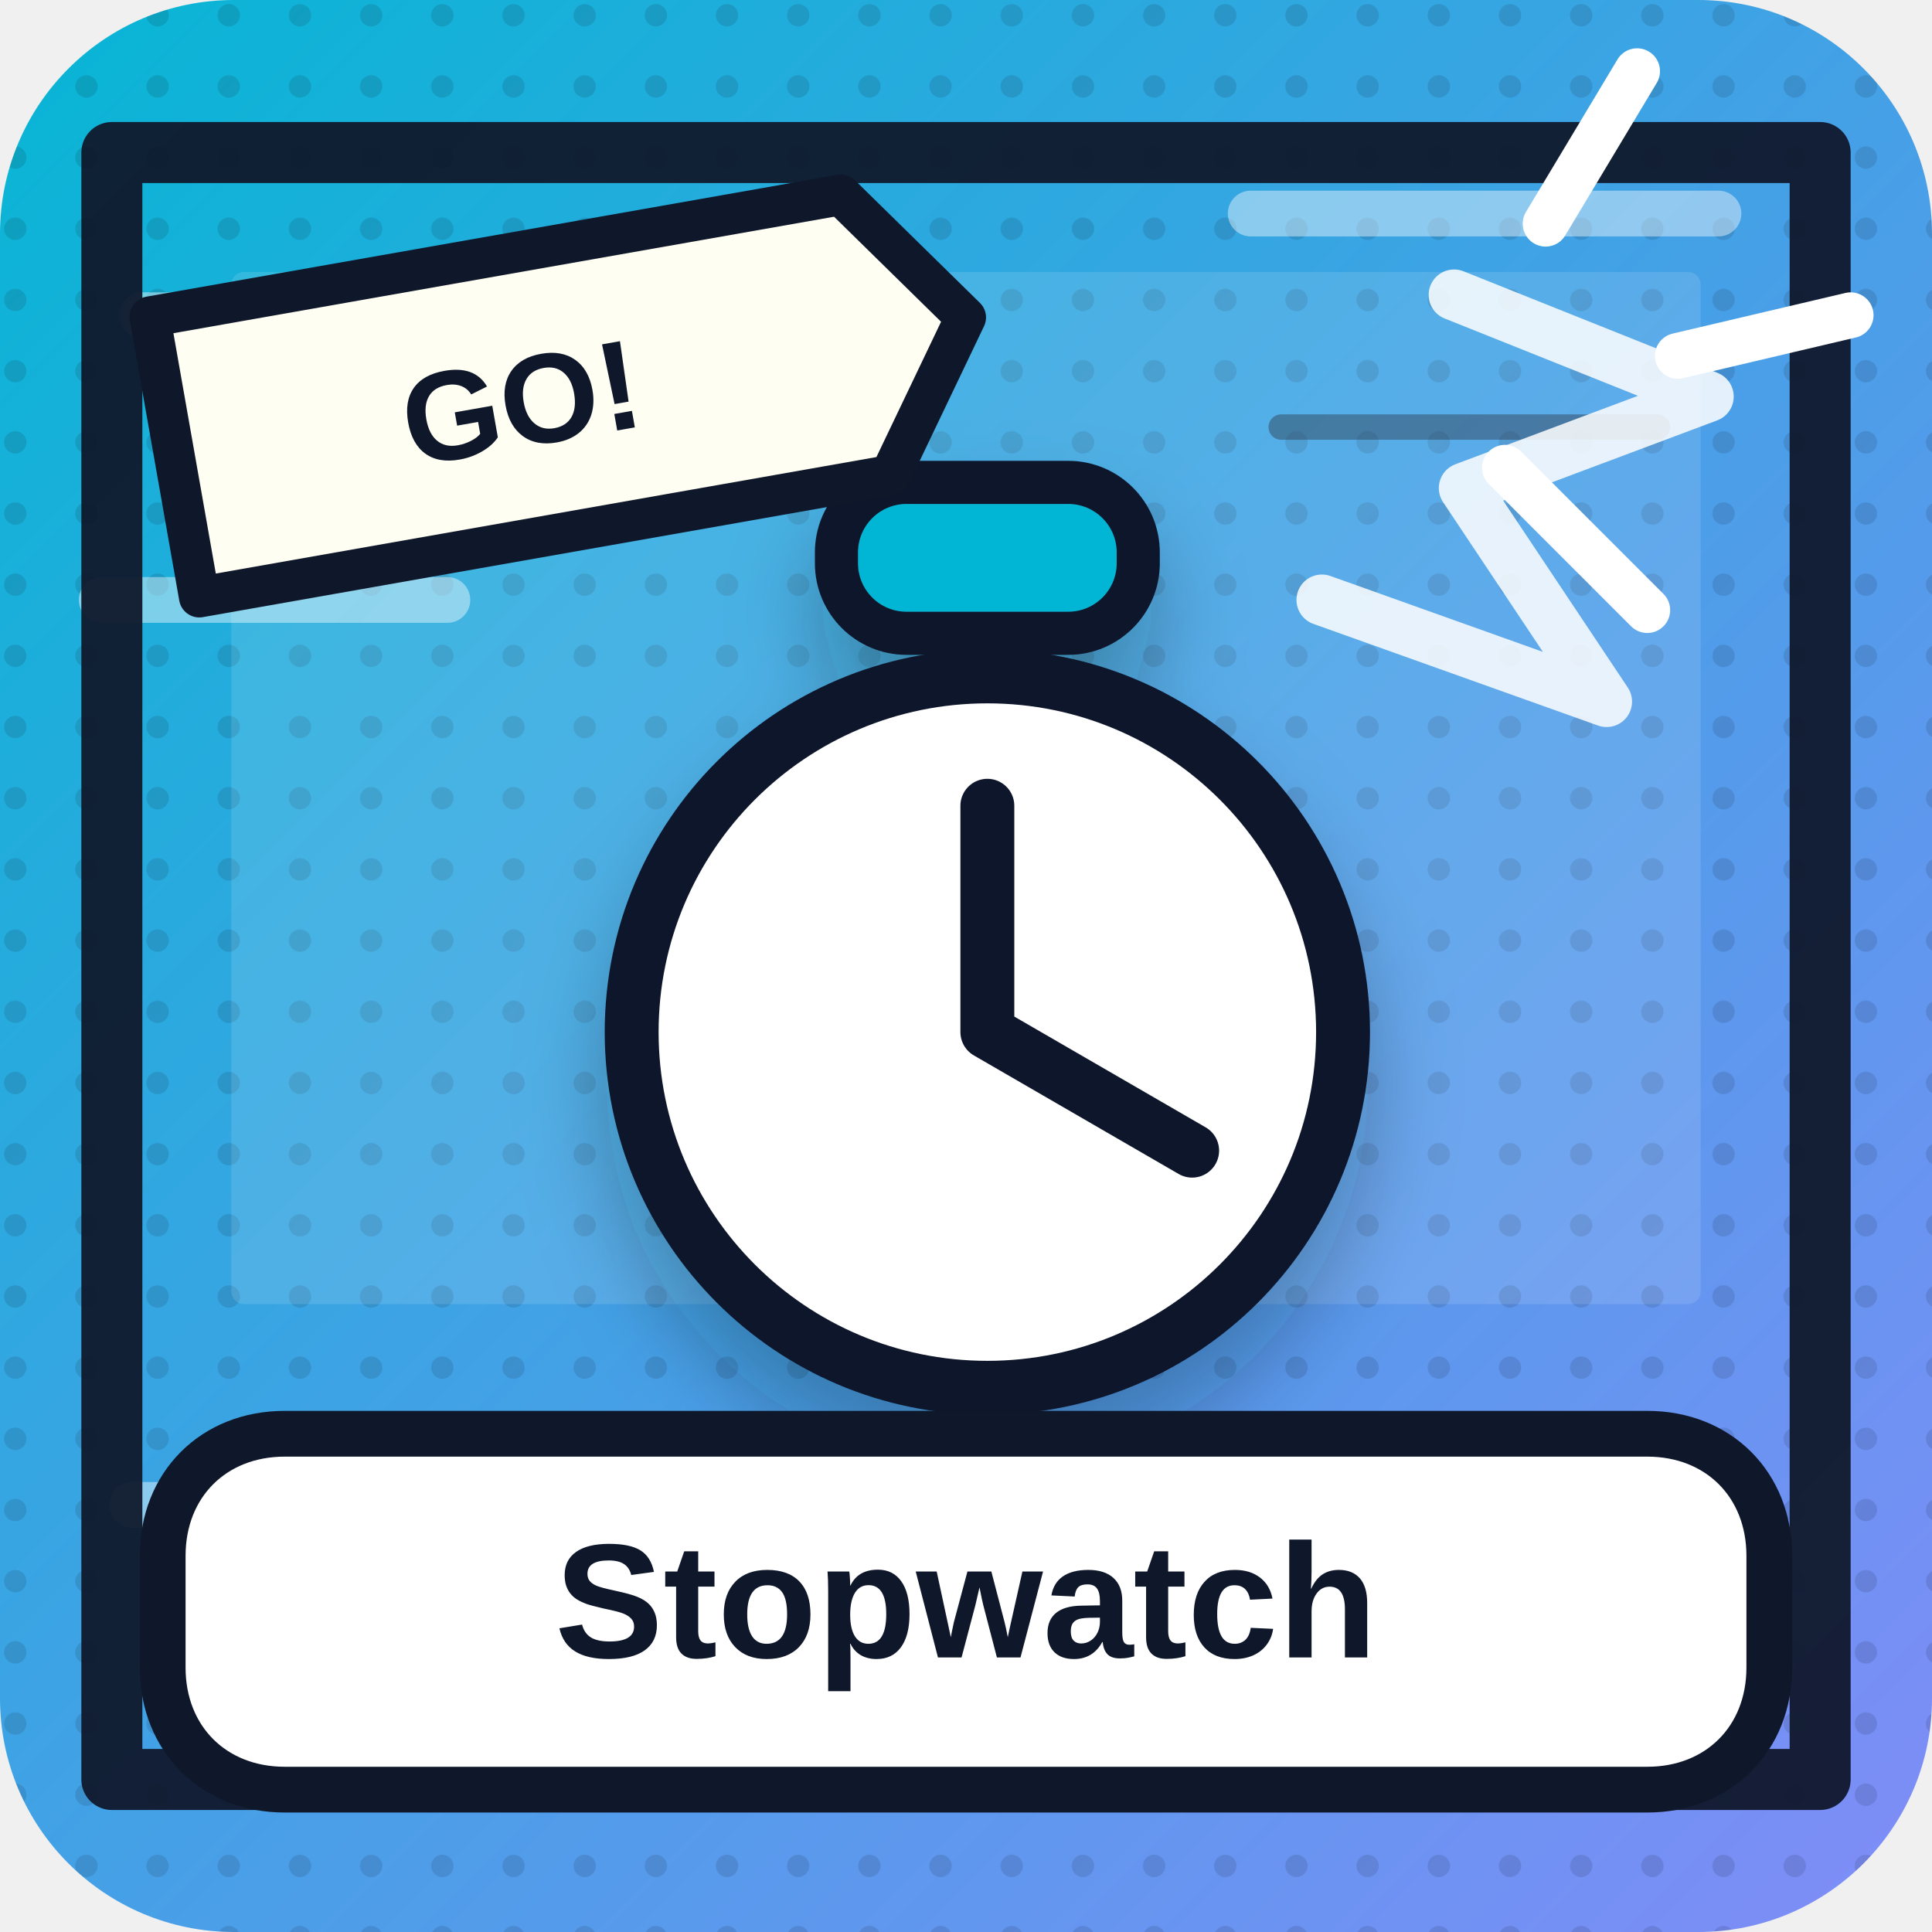
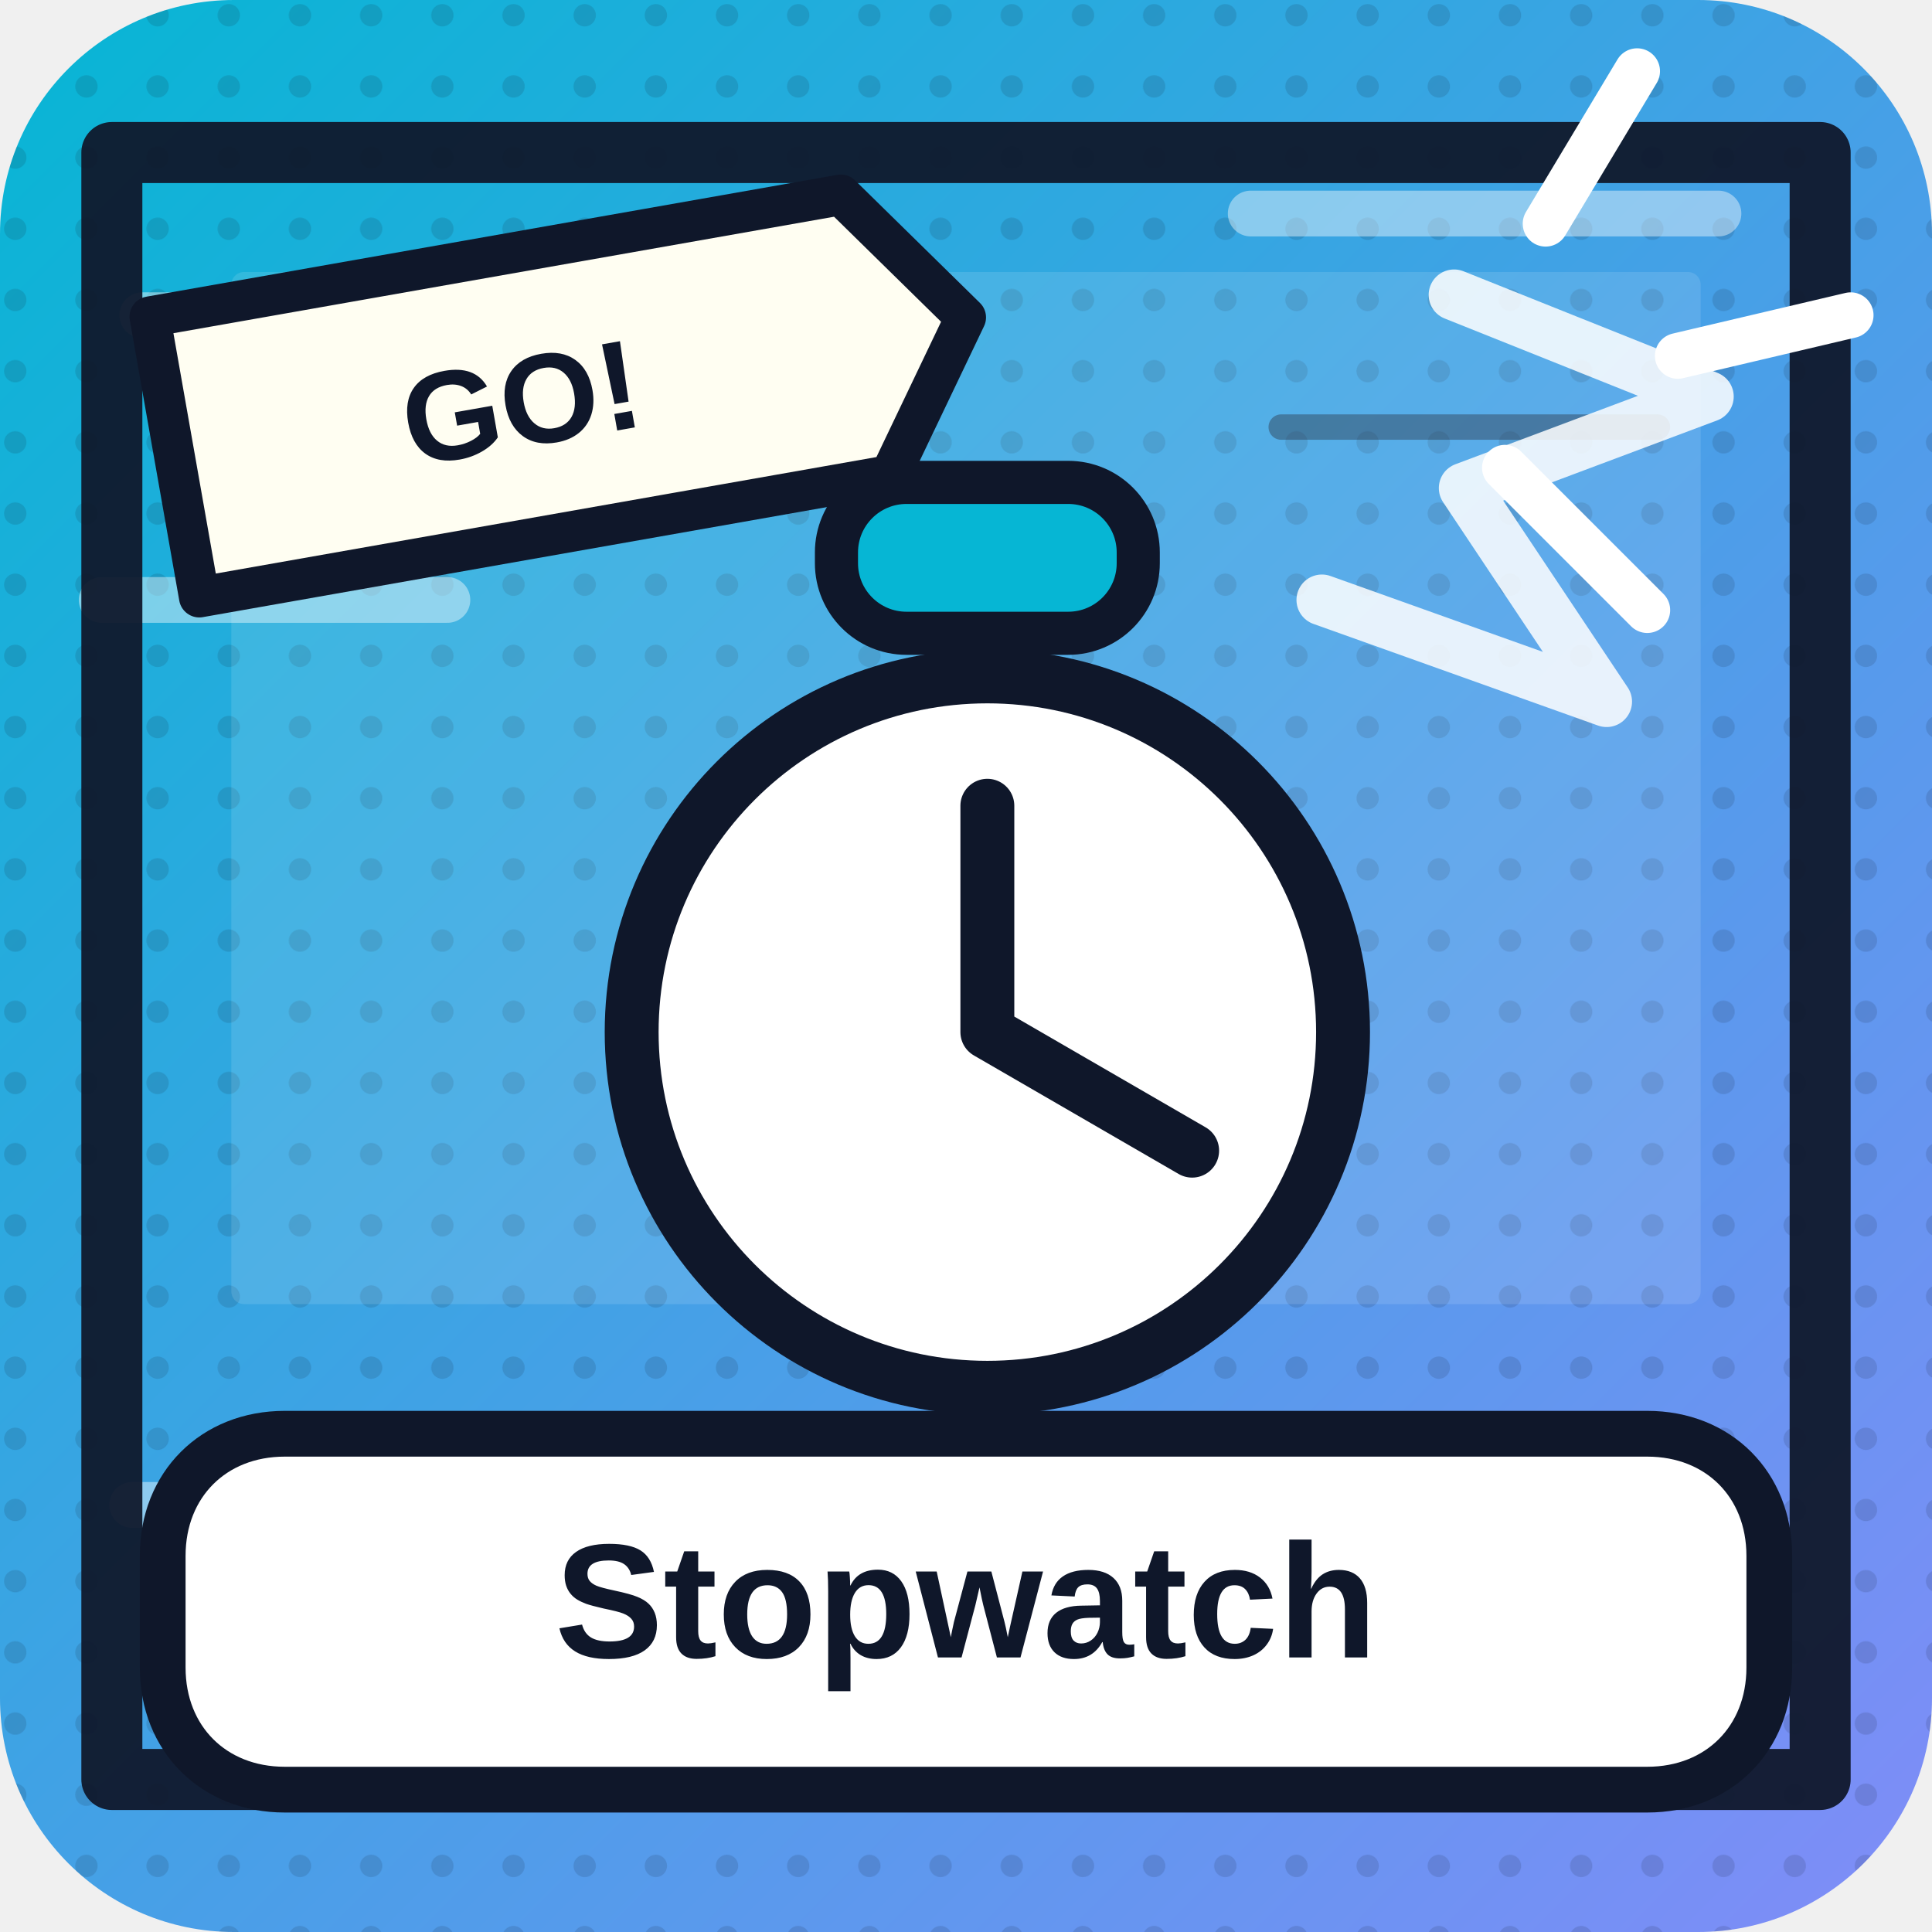
<svg xmlns="http://www.w3.org/2000/svg" viewBox="0 0 380 380" role="img" aria-label="Stopwatch manga classroom tool icon">
  <defs>
    <linearGradient id="bg" x1="0" y1="0" x2="1" y2="1">
      <stop offset="0" stop-color="#06b6d4" />
      <stop offset="1" stop-color="#818cf8" />
    </linearGradient>
    <pattern id="dots" width="14" height="14" patternUnits="userSpaceOnUse">
      <circle cx="3" cy="3" r="2.2" fill="#0f172a" opacity=".13" />
    </pattern>
-     <filter id="shadow" x="-20%" y="-20%" width="140%" height="140%">
-       <feDropShadow dx="0" dy="10" stdDeviation="8" flood-color="#0f172a" flood-opacity=".28" />
-     </filter>
  </defs>
  <rect width="380" height="380" rx="46" fill="url(#bg)" />
  <rect width="380" height="380" rx="46" fill="url(#dots)" />
  <path d="M28 62h92M20 118h68M26 296h110M246 42h92M288 300h58M38 340h74" stroke="#fff" stroke-width="9" stroke-linecap="round" opacity=".42" />
  <path d="M42 92h48M252 84h74M258 328h42" stroke="#0f172a" stroke-width="5" stroke-linecap="round" opacity=".42" />
  <path d="M22 30h336v320H22z" fill="none" stroke="#0f172a" stroke-width="12" stroke-linejoin="round" opacity=".94" />
  <path d="M48 56h284v198H48z" fill="#ffffff" opacity=".12" stroke="#ffffff" stroke-width="5" stroke-linejoin="round" />
  <path d="M286 58l50 20-48 18 28 42-56-20" fill="none" stroke="#fff" stroke-width="10" stroke-linecap="round" stroke-linejoin="round" opacity=".85" />
-   <g transform="translate(14 44) scale(1.06)" filter="url(#shadow)">
+   <g transform="translate(14 44) scale(1.06)">
    <circle cx="170" cy="150" r="66" fill="#ffffff" stroke="#0f172a" stroke-width="10" />
    <path d="M170 150l0-42M170 150l38 22" stroke="#0f172a" stroke-width="10" stroke-linecap="round" />
    <rect x="142" y="48" width="56" height="28" rx="13" fill="#06b6d4" stroke="#0f172a" stroke-width="8" />
  </g>
  <path d="M56 282h268c14 0 24 10 24 24v22c0 14-10 24-24 24H56c-14 0-24-10-24-24v-22c0-14 10-24 24-24z" fill="#ffffff" stroke="#0f172a" stroke-width="9" />
  <text x="190" y="326" text-anchor="middle" font-size="32" font-weight="900" fill="#0f172a" font-family="Arial Black, Arial">Stopwatch</text>
  <g transform="rotate(-10 102 82)">
    <path d="M34 50h138l20 28-20 28H34z" fill="#fffef2" stroke="#0f172a" stroke-width="8" stroke-linejoin="round" />
    <text x="103" y="88" text-anchor="middle" font-size="25" font-weight="900" fill="#0f172a" font-family="Arial Black, Arial">GO!</text>
  </g>
  <path d="M304 44l18-30M330 70l34-8M296 92l28 28" stroke="#fff" stroke-width="9" stroke-linecap="round" />
</svg>
